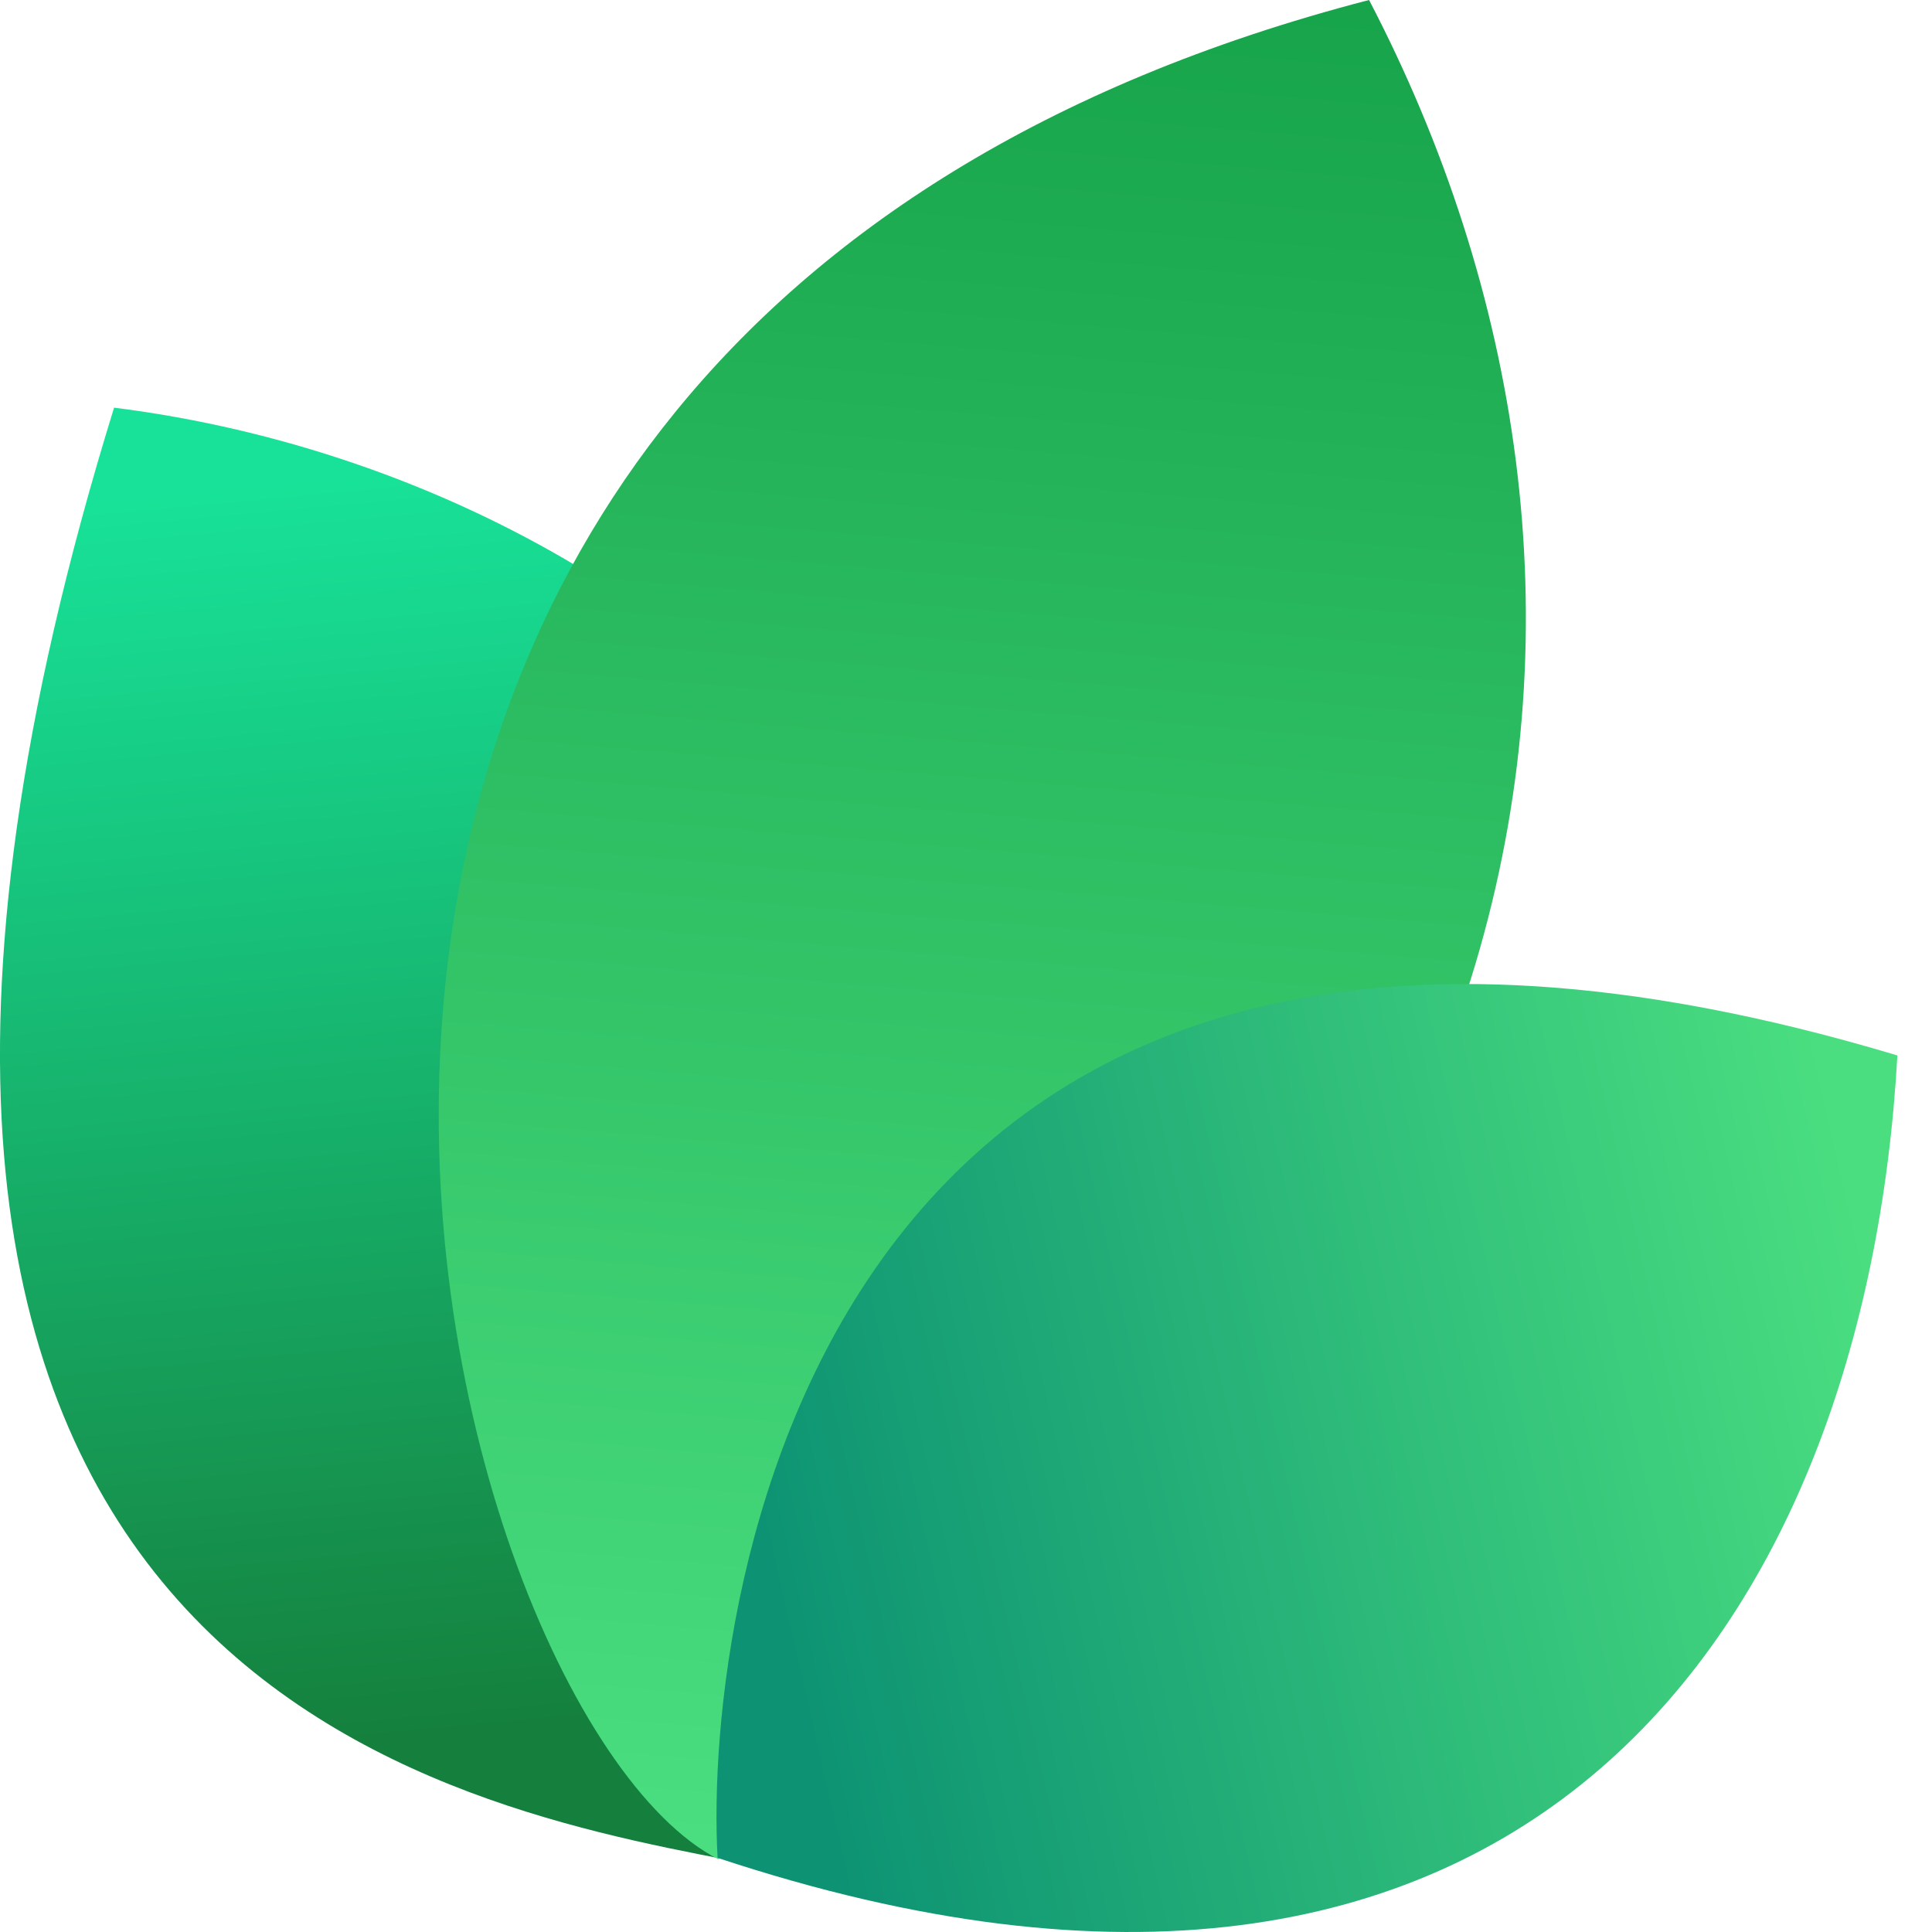
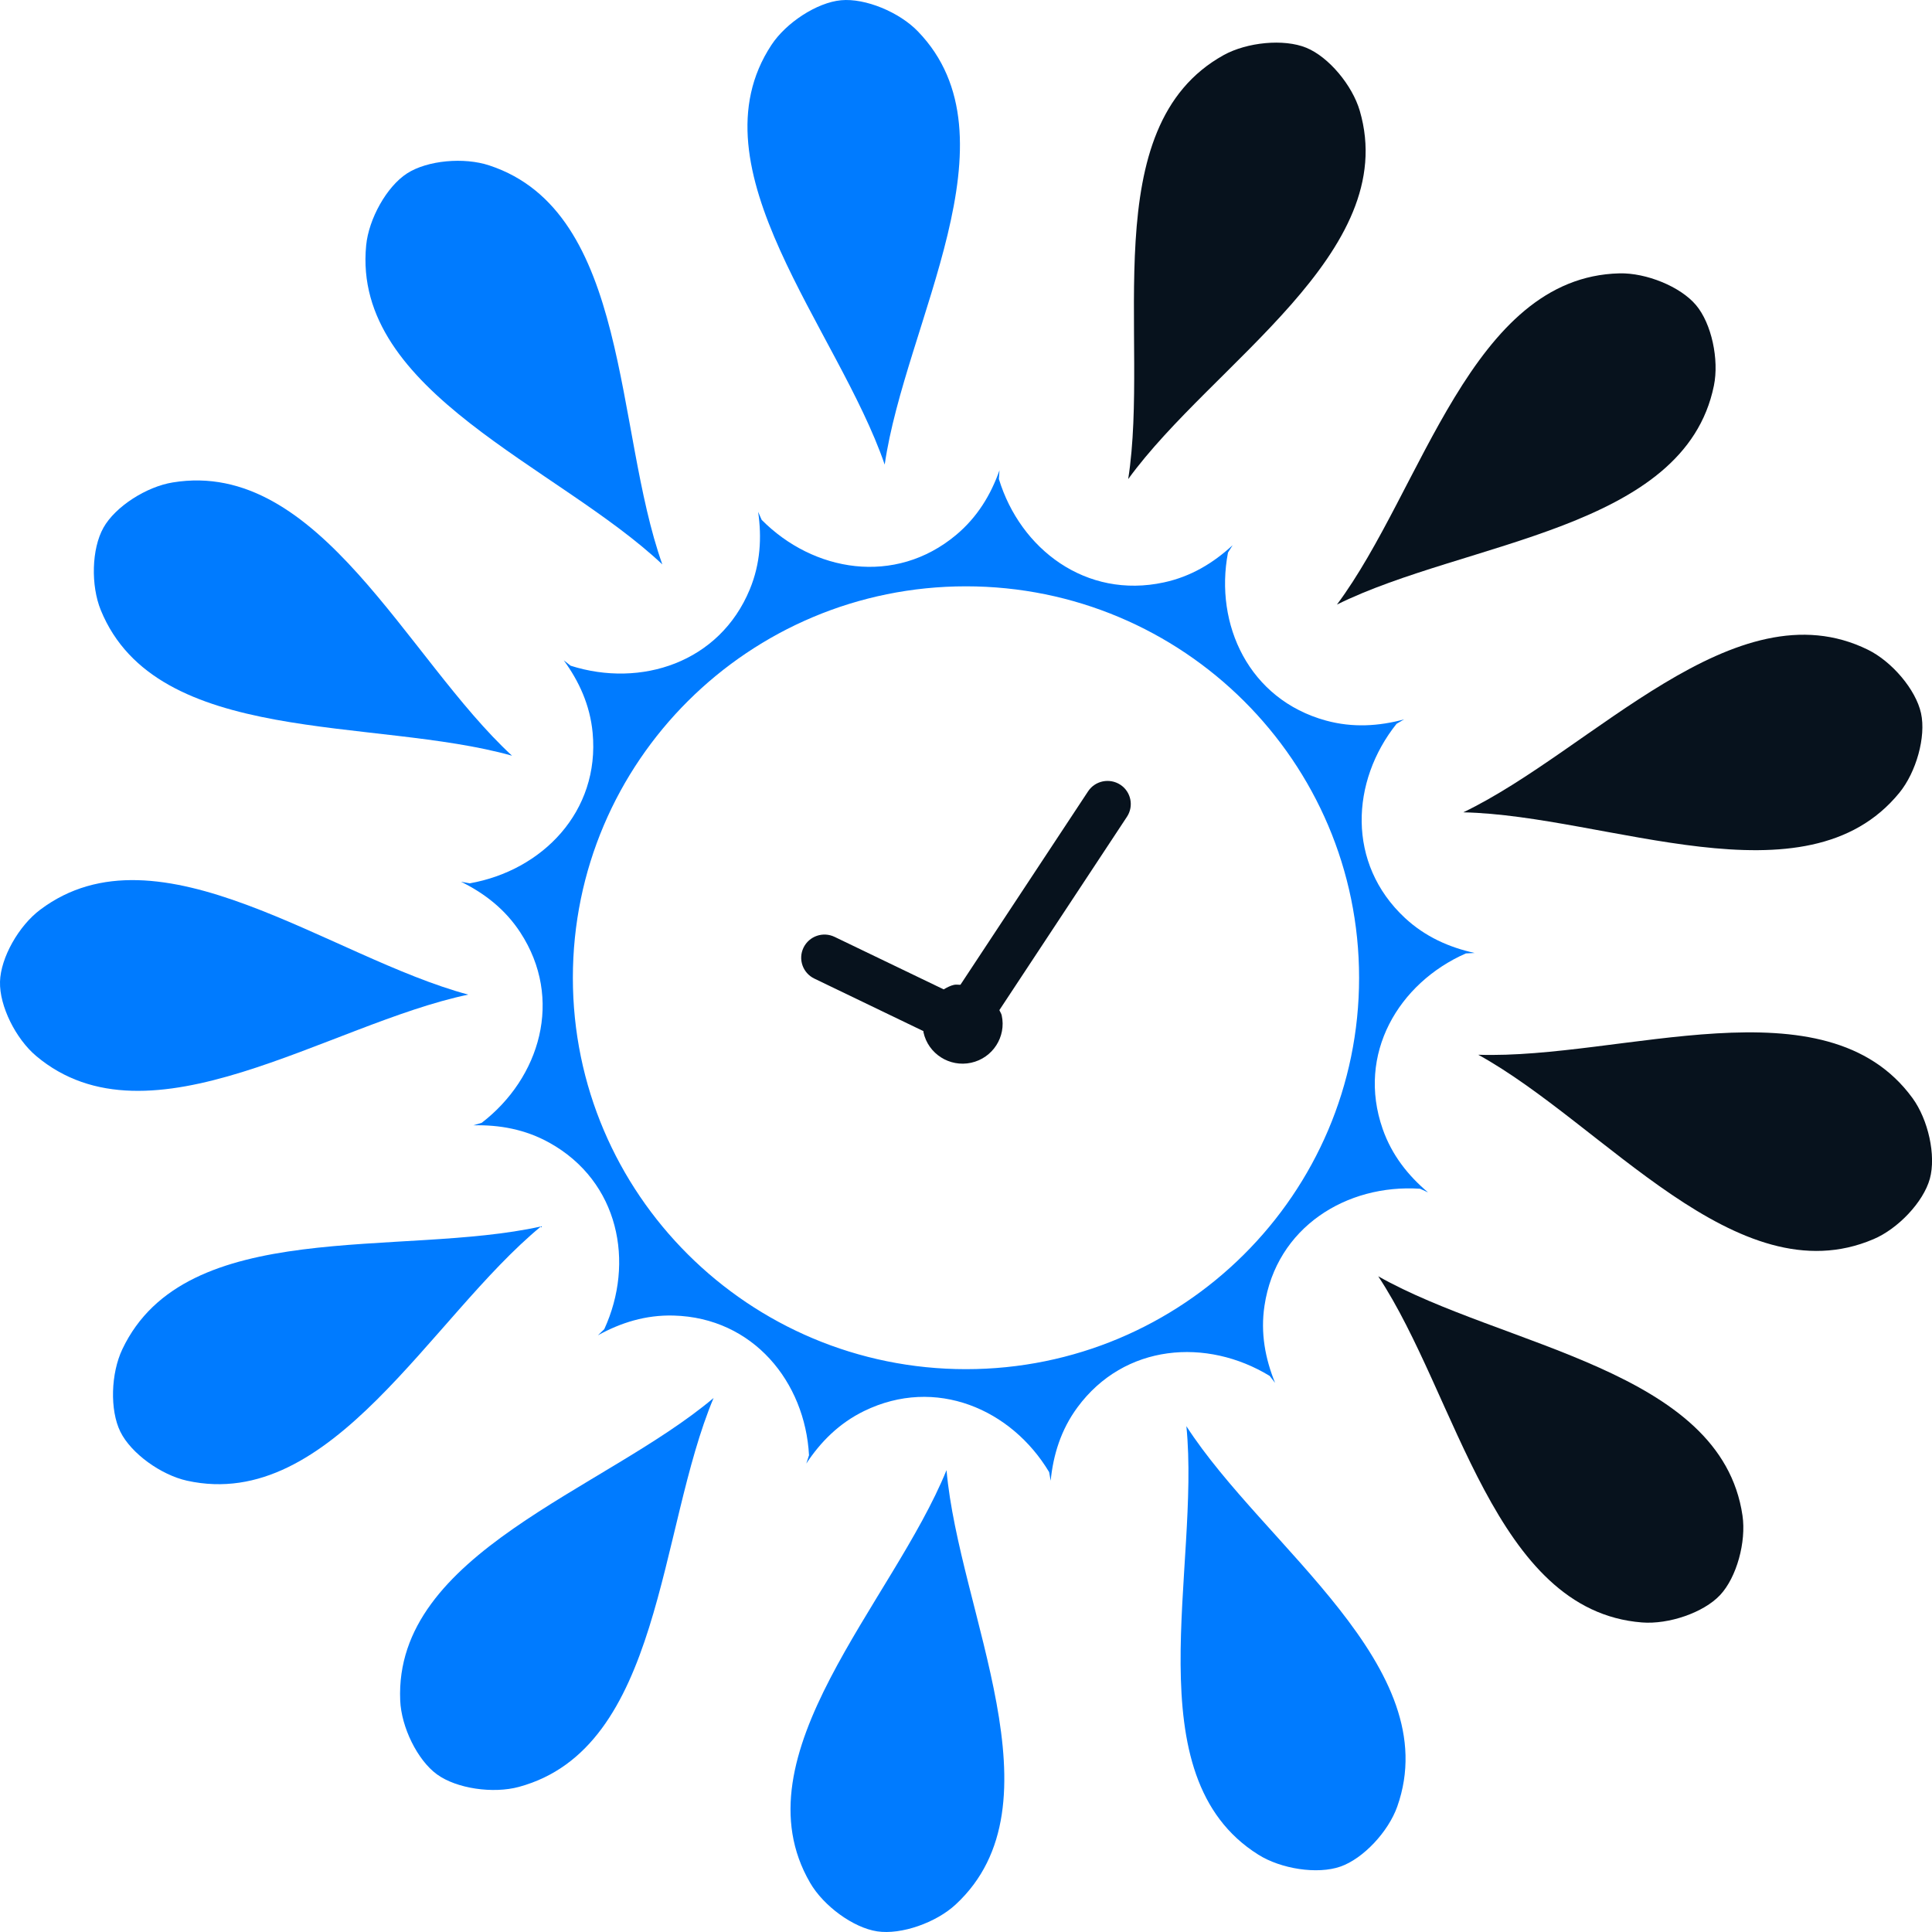
- <svg xmlns="http://www.w3.org/2000/svg" width="24" height="24" viewBox="0 0 24 24" fill="none">
-   <path d="M9.061 23.108C5.268 22.377 -3.391 20.627 1.417 5.064C9.634 6.099 16.973 14.064 9.061 23.108Z" fill="url(#paint0_linear_17557_2021)" />
-   <path d="M8.919 23.094C5.276 21.222 0.784 4.209 17.007 0C20.757 7.193 19.621 16.545 8.919 23.094Z" fill="url(#paint1_linear_17557_2021)" />
-   <path d="M8.914 23.079C8.735 19.882 10.159 9.085 23.57 13.111C23.181 20.123 18.984 26.418 8.914 23.079Z" fill="url(#paint2_linear_17557_2021)" />
-   <defs>
-     <linearGradient id="paint0_linear_17557_2021" x1="3.776" y1="5.916" x2="5.232" y2="21.559" gradientUnits="userSpaceOnUse">
-       <stop stop-color="#18E299" />
-       <stop offset="1" stop-color="#15803D" />
-     </linearGradient>
-     <linearGradient id="paint1_linear_17557_2021" x1="12.171" y1="-0.718" x2="10.19" y2="22.983" gradientUnits="userSpaceOnUse">
-       <stop stop-color="#16A34A" />
-       <stop offset="1" stop-color="#4ADE80" />
-     </linearGradient>
-     <linearGradient id="paint2_linear_17557_2021" x1="23.133" y1="15.353" x2="9.338" y2="18.52" gradientUnits="userSpaceOnUse">
-       <stop stop-color="#4ADE80" />
-       <stop offset="1" stop-color="#0D9373" />
-     </linearGradient>
-   </defs>
+ <svg xmlns="http://www.w3.org/2000/svg" viewBox="0 0 125 125">
+   <path d="m84.516 3.089c-1.455-0.595-3.832-0.358-5.344 0.475-8.385 4.646-4.751 18.282-6.178 27.433 5.449-7.503 17.664-14.655 14.983-23.83-0.483-1.65-2.008-3.484-3.461-4.078z" clip-rule="evenodd" fill="#07121D" fill-rule="evenodd" />
+   <path d="m109.73 19.738c-1.01-1.199-3.221-2.092-4.95-2.052-9.595 0.233-12.744 13.992-18.279 21.429 8.326-4.121 22.483-4.801 24.388-14.163 0.345-1.687-0.15-4.019-1.159-5.214z" clip-rule="evenodd" fill="#07121D" fill-rule="evenodd" />
+   <path d="m124.29 46.146c-0.335-1.53-1.882-3.343-3.431-4.106-8.601-4.235-17.811 6.49-26.182 10.517 9.299 0.203 22.15 6.151 28.207-1.259 1.091-1.332 1.741-3.625 1.406-5.152z" clip-rule="evenodd" fill="#07121D" fill-rule="evenodd" />
+   <path d="m124.86 76.268c0.415-1.509-0.106-3.83-1.121-5.221-5.639-7.733-18.802-2.497-28.096-2.805 8.138 4.484 16.743 15.696 25.564 11.935 1.59-0.67 3.235-2.402 3.653-3.909z" clip-rule="evenodd" fill="#07121D" fill-rule="evenodd" />
+   <path d="m111.29 103.2c1.073-1.144 1.698-3.44 1.449-5.143-1.385-9.454-15.483-10.906-23.568-15.482 5.113 7.733 7.496 21.645 17.061 22.397 1.724 0.138 3.988-0.63 5.058-1.772z" clip-rule="evenodd" fill="#07121D" fill-rule="evenodd" />
+   <path d="m86.718 120.77c1.485-0.514 3.108-2.261 3.684-3.884 3.186-9.012-8.618-16.823-13.643-24.612 0.916 9.214-3.465 22.633 4.655 27.723 1.461 0.923 3.822 1.289 5.304 0.773z" clip-rule="evenodd" fill="#007BFF" fill-rule="evenodd" />
+   <path d="m56.76 124.96c1.551 0.231 3.803-0.564 5.068-1.736 7.027-6.504 0.224-18.883-0.588-28.107-3.491 8.582-13.633 18.442-8.823 26.704 0.865 1.493 2.788 2.906 4.344 3.139z" clip-rule="evenodd" fill="#007BFF" fill-rule="evenodd" />
+   <path d="m28.27 114.8c1.268 0.925 3.634 1.264 5.301 0.812 9.261-2.51 9.01-16.619 12.597-25.161-7.099 5.984-20.677 10.021-20.275 19.563 0.069 1.723 1.109 3.863 2.377 4.786z" clip-rule="evenodd" fill="#007BFF" fill-rule="evenodd" />
+   <path d="m7.787 92.632c0.691 1.405 2.629 2.796 4.316 3.17 9.372 2.061 15.736-10.545 22.898-16.451-9.076 2.017-22.987-0.694-27.084 7.941-0.742 1.556-0.822 3.934-0.13 5.34z" clip-rule="evenodd" fill="#007BFF" fill-rule="evenodd" />
+   <path d="m0.001 63.521c-0.044 1.563 1.02 3.693 2.341 4.803 7.33 6.162 18.855-2.056 27.951-3.973-8.974-2.411-20.028-11.25-27.686-5.497-1.386 1.034-2.566 3.102-2.607 4.667z" clip-rule="evenodd" fill="#007BFF" fill-rule="evenodd" />
+   <path d="m6.694 34.141c-0.77 1.363-0.824 3.741-0.172 5.338 3.62 8.848 17.657 6.901 26.606 9.415-6.821-6.292-12.481-19.232-21.948-17.681-1.709 0.275-3.721 1.563-4.487 2.928z" clip-rule="evenodd" fill="#007BFF" fill-rule="evenodd" />
+   <path d="m26.332 11.222c-1.315 0.852-2.473 2.936-2.641 4.649-0.93 9.508 12.408 14.278 19.162 20.646-3.108-8.728-2.077-22.802-11.186-25.811-1.639-0.548-4.017-0.337-5.335 0.516z" clip-rule="evenodd" fill="#007BFF" fill-rule="evenodd" />
+   <path d="m54.417 0.016c-1.564 0.145-3.562 1.455-4.507 2.895-5.262 7.991 4.321 18.386 7.33 27.149 1.326-9.165 8.805-21.154 2.144-28.033-1.196-1.24-3.402-2.158-4.967-2.011z" clip-rule="evenodd" fill="#007BFF" fill-rule="evenodd" />
+   <path d="m64.628 30.992c1.383 4.536 5.636 7.782 10.678 6.689 1.762-0.379 3.207-1.264 4.444-2.406l-0.3 0.479c-0.888 4.659 1.364 9.5 6.334 10.865 1.74 0.477 3.433 0.364 5.06-0.074l-0.488 0.286c-2.962 3.713-3.231 9.041 0.536 12.553 1.319 1.227 2.869 1.909 4.516 2.273l-0.568 0.029c-4.352 1.915-7.079 6.508-5.381 11.358 0.594 1.697 1.649 3.02 2.936 4.104l-0.517-0.236c-4.749-0.317-9.304 2.487-10.066 7.568-0.269 1.779 0.054 3.439 0.686 4.992l-0.348-0.449c-4.06-2.479-9.402-2.101-12.446 2.041-1.067 1.451-1.56 3.072-1.726 4.74l-0.098-0.558c-2.435-4.074-7.344-6.211-11.974-3.952-1.621 0.792-2.813 1.995-3.738 3.397l0.175-0.537c-0.255-4.734-3.607-8.9-8.761-9.038-1.805-0.049-3.423 0.462-4.896 1.278l0.41-0.396c1.983-4.313 0.96-9.548-3.538-12.057-1.575-0.878-3.246-1.173-4.933-1.133l0.545-0.164c3.768-2.901 5.306-8.009 2.495-12.314-0.984-1.506-2.328-2.54-3.84-3.284l0.558 0.106c4.69-0.822 8.441-4.636 7.96-9.746-0.17-1.791-0.879-3.327-1.868-4.684l0.447 0.351c4.538 1.443 9.633-0.198 11.592-4.947 0.686-1.663 0.778-3.352 0.537-5.011l0.228 0.518c3.343 3.373 8.628 4.28 12.576 0.982 1.383-1.156 2.254-2.608 2.812-4.189l-0.039 0.564zm-2.13 6.943c-14.042 3e-4 -25.434 11.338-25.434 25.329 0 13.982 11.392 25.321 25.434 25.321 14.04 0 25.435-11.339 25.435-25.321 0-13.992-11.394-25.329-25.435-25.329z" fill="#007BFF" />
+   <path d="m62.141 63.713c-0.139 0.006-0.274-0.024-0.416 0.006-0.249 0.054-0.46 0.175-0.67 0.293l-7.056-3.396c-0.749-0.361-1.648-0.05-2.011 0.696-0.363 0.746-0.05 1.641 0.699 2.002l7.061 3.401c0.005 0.023-0.005 0.049 8e-4 0.076 0.304 1.389 1.686 2.272 3.08 1.969 1.399-0.303 2.286-1.679 1.982-3.067-0.028-0.126-0.104-0.222-0.151-0.339l8.255-12.511c0.455-0.69 0.263-1.619-0.43-2.072-0.697-0.452-1.63-0.262-2.086 0.428l-8.258 12.514z" clip-rule="evenodd" fill="#07121D" fill-rule="evenodd" />
</svg>
